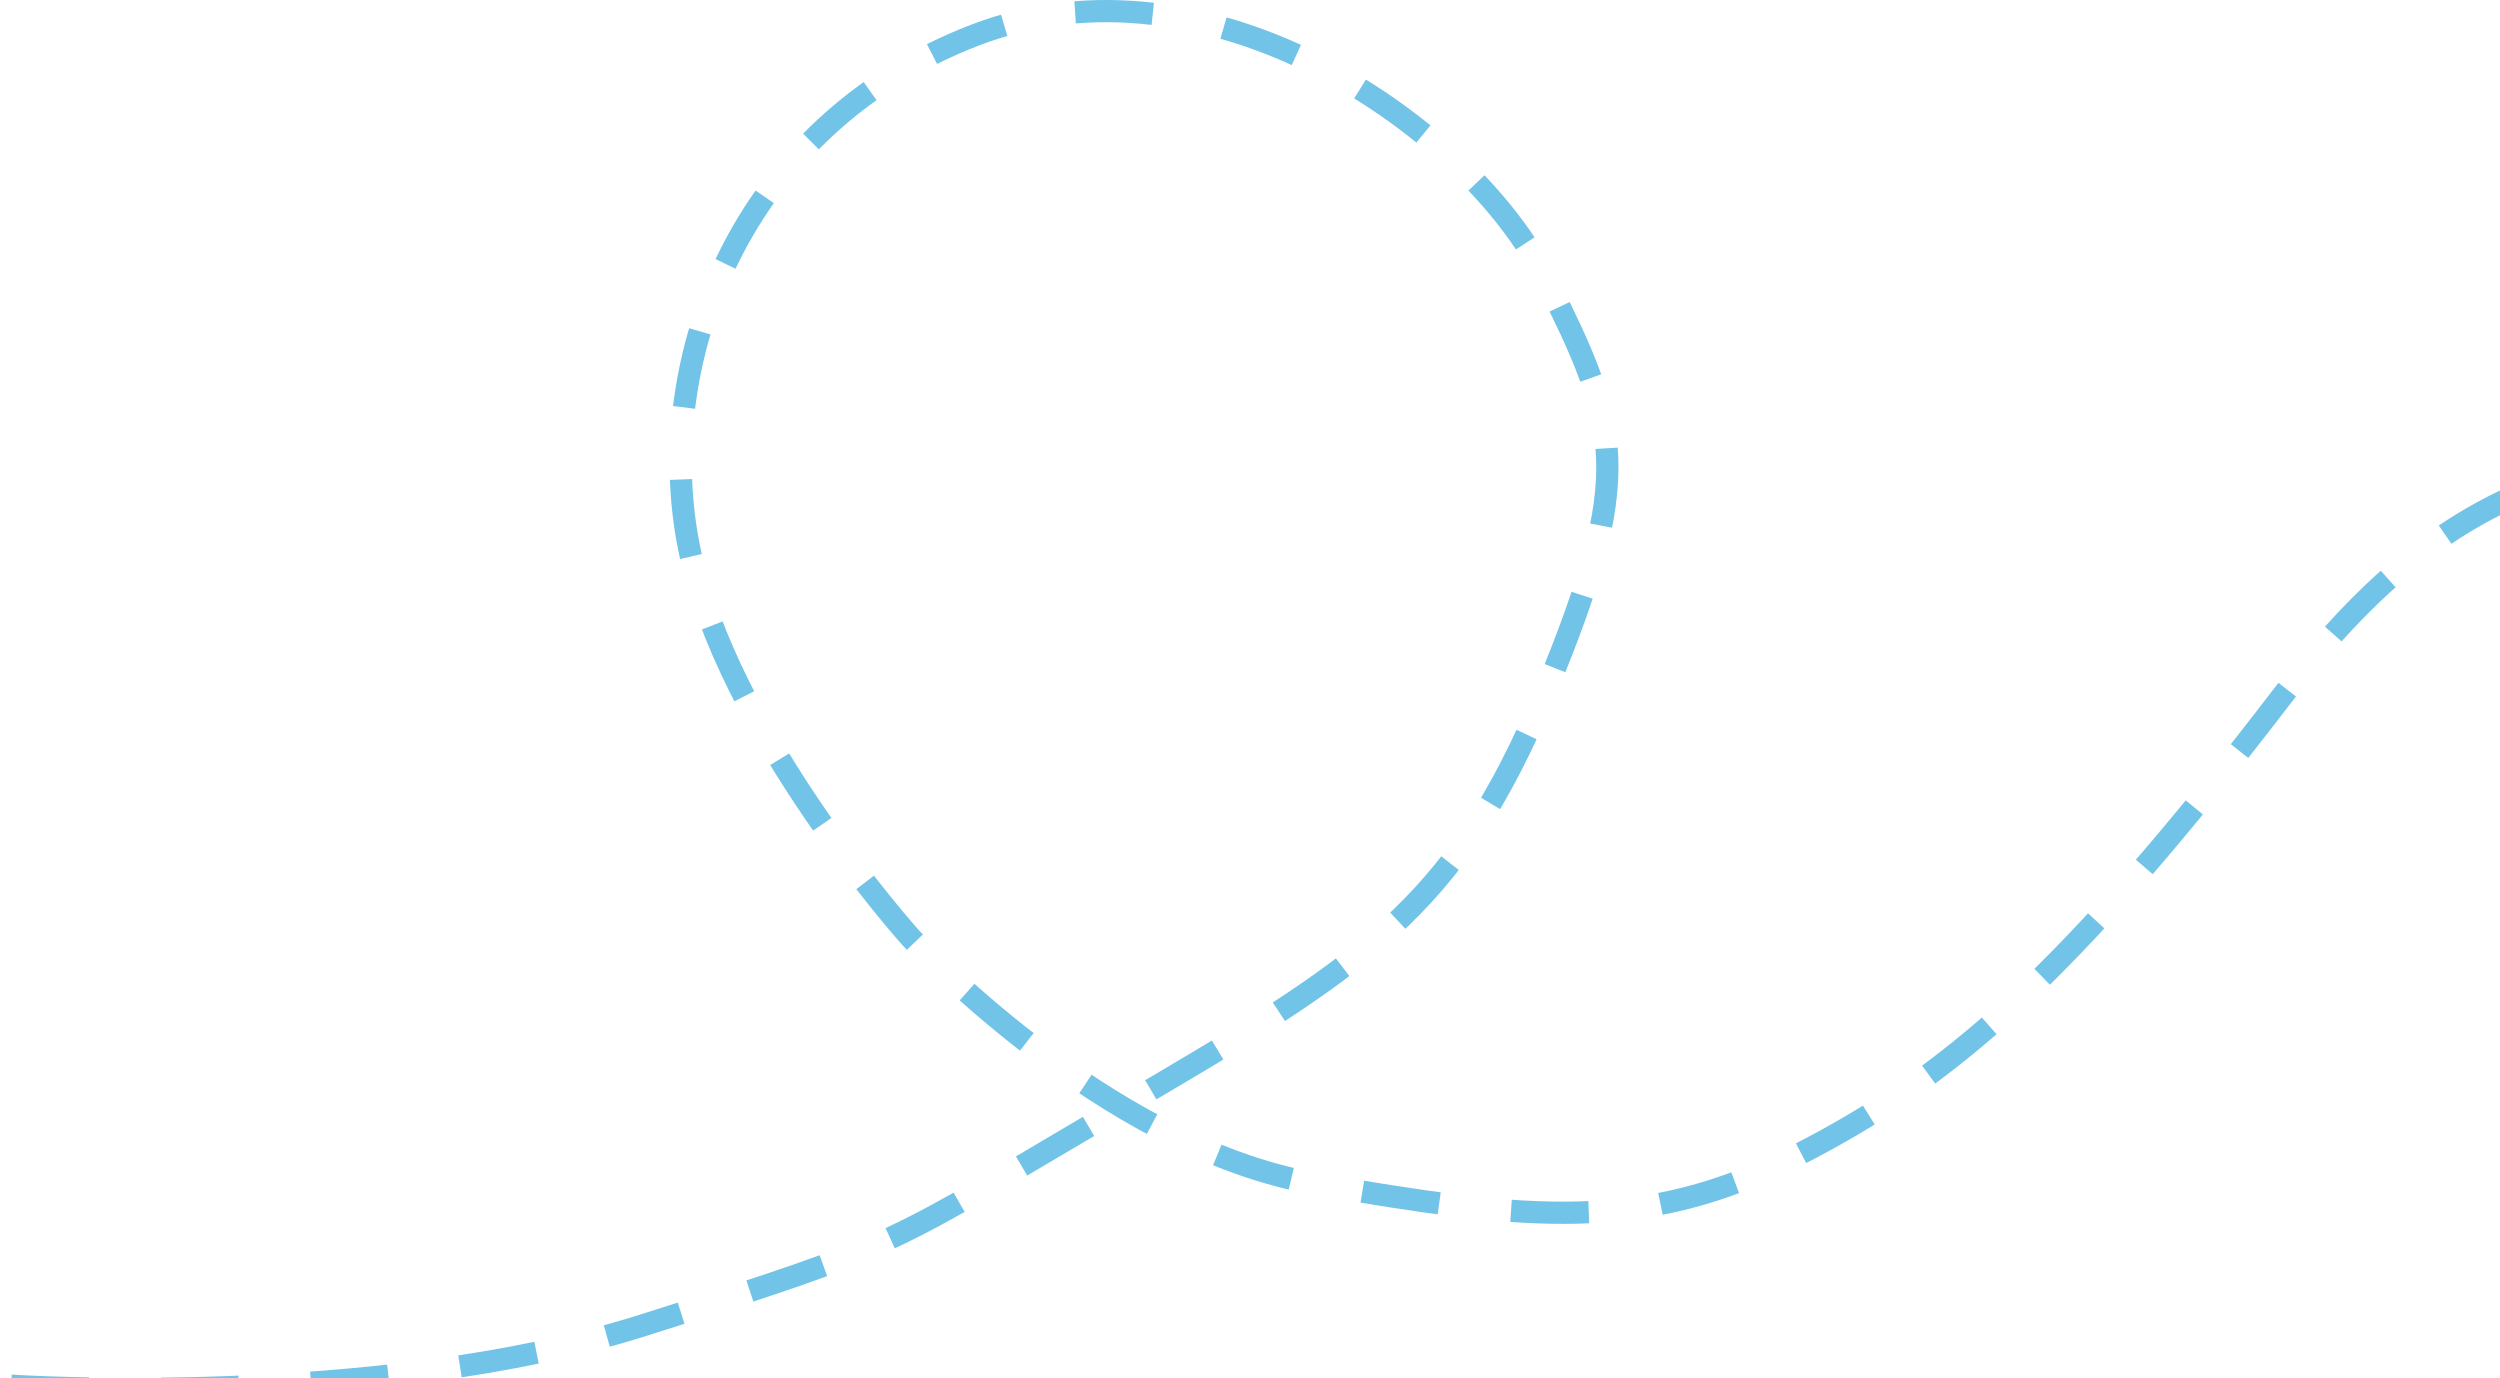
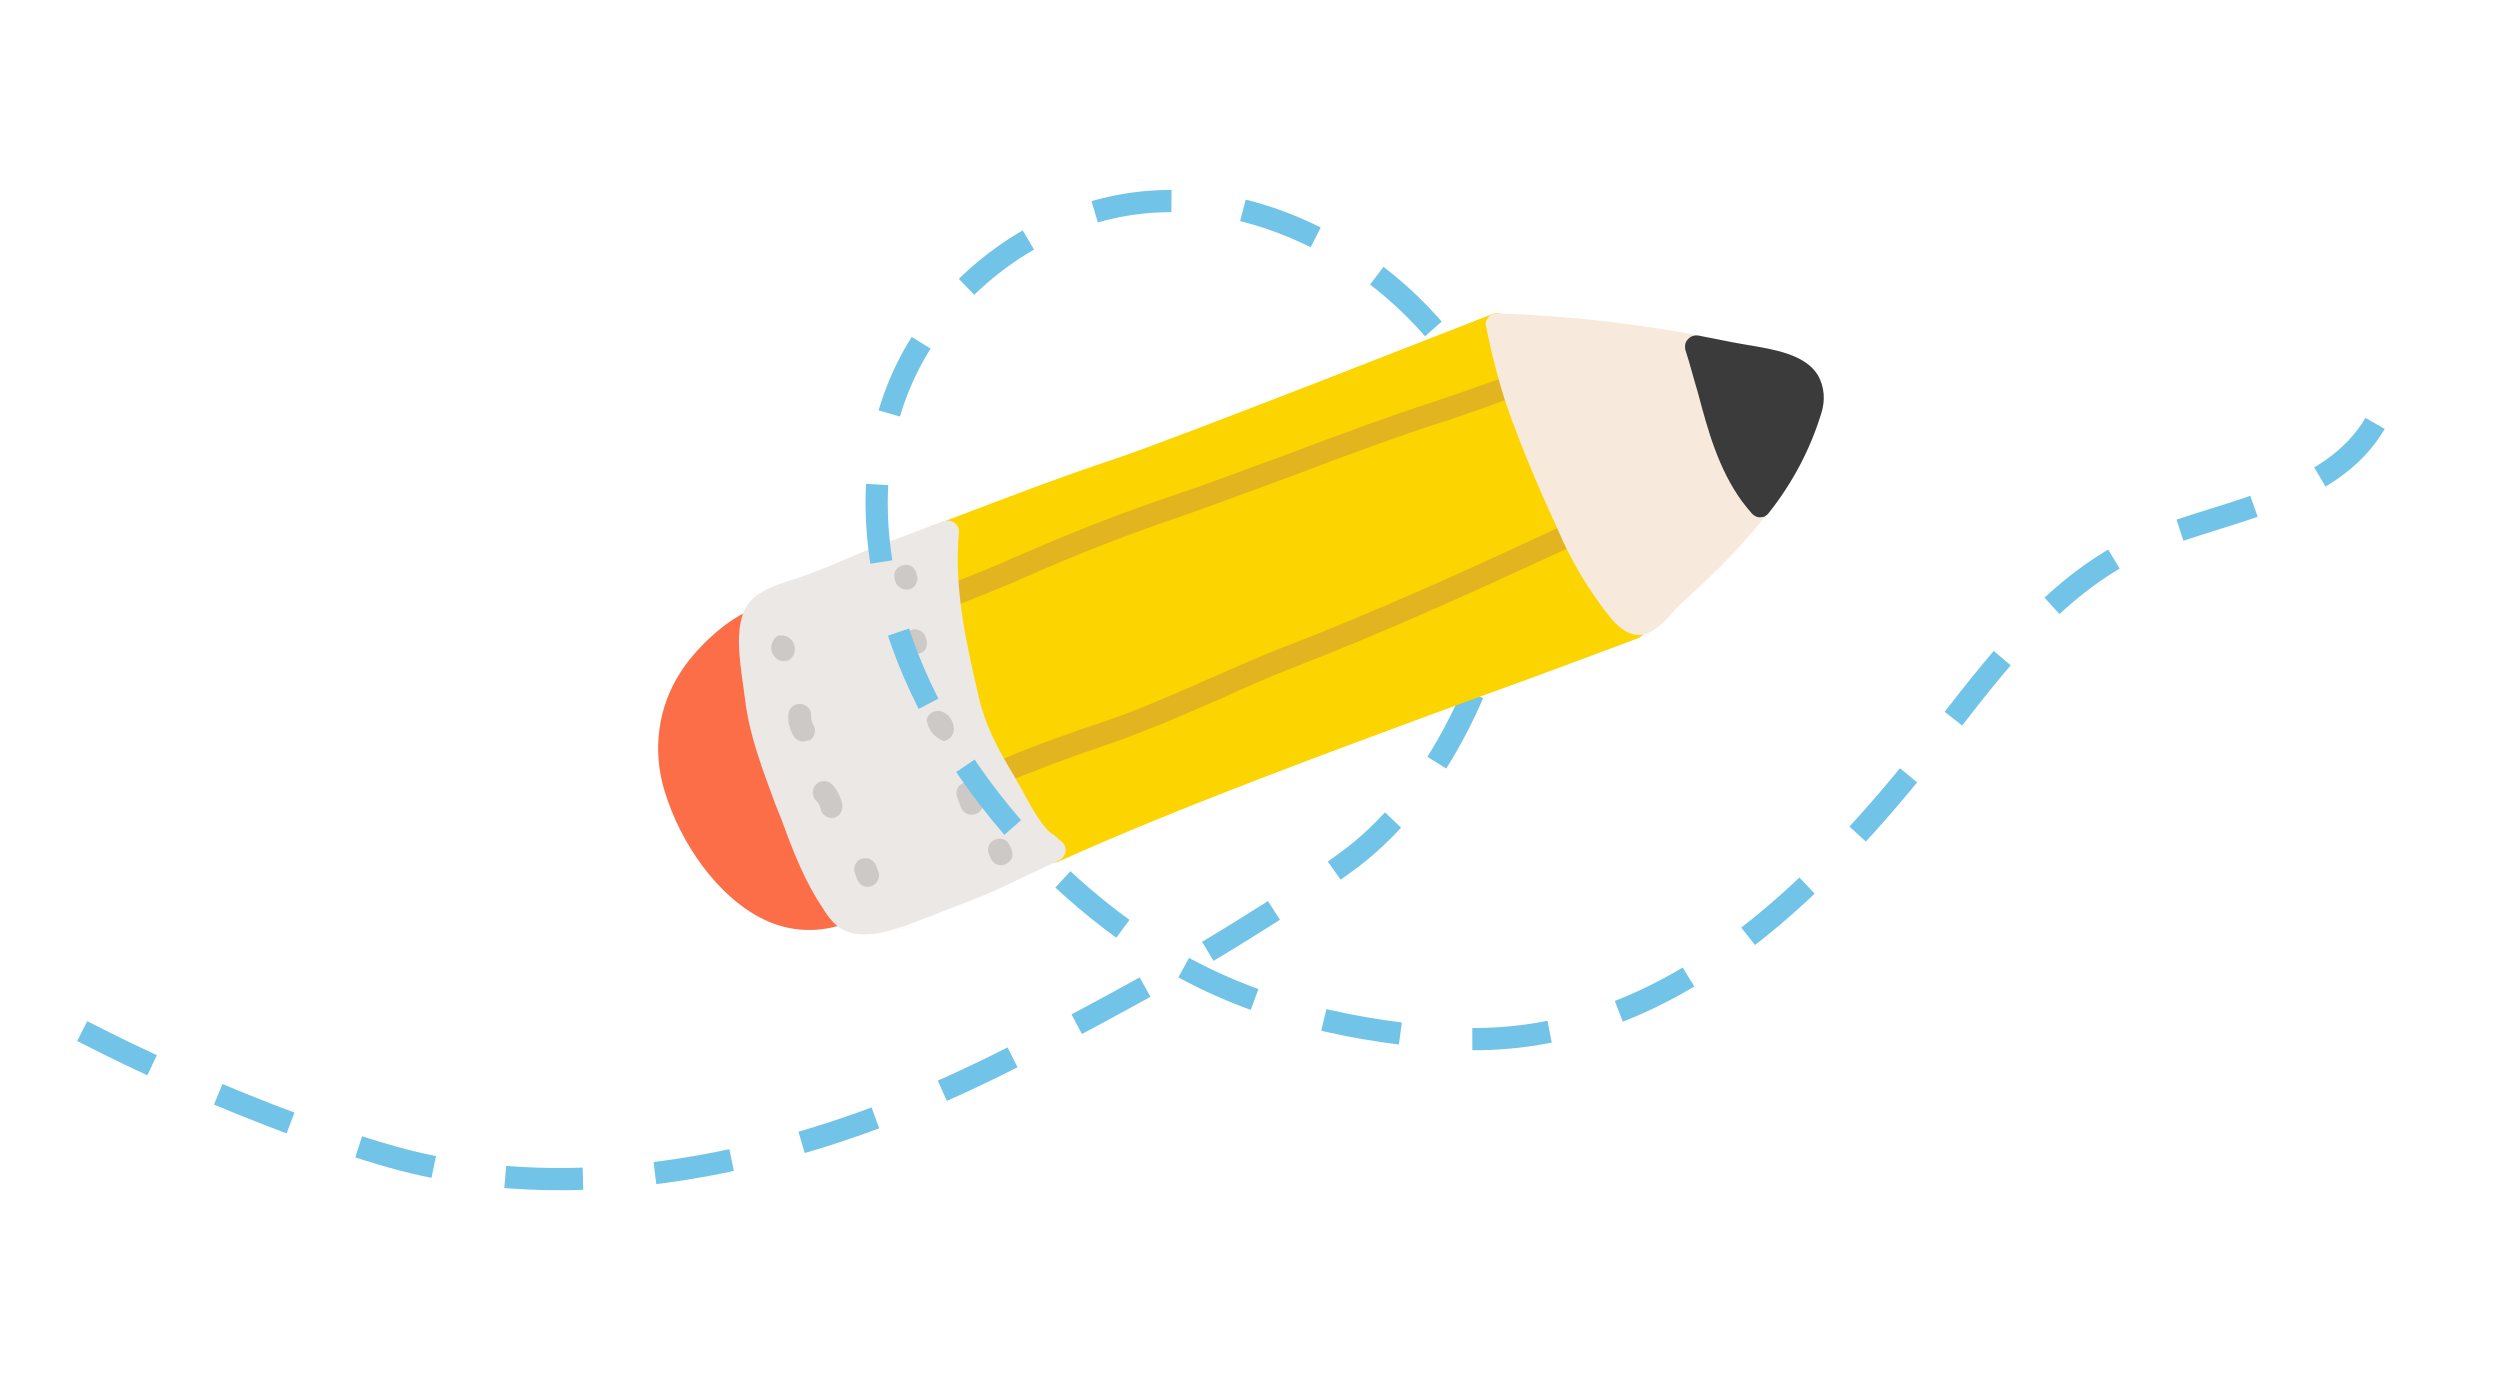
- <svg xmlns="http://www.w3.org/2000/svg" fill="none" viewBox="-18 0 450 248">
-   <path d="M-16 249.424C-16 249.424 49.745 253.783 97.838 238.526C145.931 223.268 140.916 224.454 183.898 199.241C226.88 174.028 243.778 163.95 260.153 124.547C276.528 85.144 273.498 76.69 260.153 49.99C246.809 23.29 199.909 -10.028 157.455 6.339C115.001 22.706 99.337 65.145 106.009 98.486C112.68 131.827 145.931 168.8 145.931 168.8C145.931 168.8 180.501 206.384 218.71 213.052C256.918 219.72 278.07 221.954 305.362 208.011C332.653 194.069 353.956 176.074 393.377 124.547C432.799 73.021 458.271 91.813 487.382 65.14C516.493 38.467 462.516 17.857 462.516 17.857" stroke="#71C3E7" stroke-width="4" stroke-dasharray="14 13" />
+ <svg xmlns="http://www.w3.org/2000/svg" version="1.1" id="Layer_1" x="0px" y="0px" viewBox="0 0 450 248" style="enable-background:new 0 0 450 248;" xml:space="preserve">
+   <style type="text/css">
+ 	.st0{fill:none;stroke:#71C3E7;stroke-width:4;stroke-dasharray:14,13;}
+ 	.st1{fill:#FCD400;}
+ 	.st2{fill:#FC6E47;}
+ 	.st3{fill:#E2B420;}
+ 	.st4{fill:#EBE8E5;}
+ 	.st5{fill:#CCC9C6;}
+ 	.st6{fill:#F7EADC;}
+ 	.st7{fill:#3B3B3B;}
+ </style>
+   <path class="st0" d="M14.8,185.6c4.5,2.3,10.9,5.5,18.7,8.9c12.7,5.6,28.4,11.5,39.1,14.3c40.2,10.4,80.3-5.7,90.5-9.7  c14-5.6,30.4-14.5,41.7-20.7c6.2-3.4,12.9-7.2,20.5-12c4-2.5,13.1-8.2,18.3-12.2c6.7-5.2,17.7-16.2,25.2-39" />
+   <g id="Master_x2F_Stickers_x2F_Pencil_1">
+     <g id="pencil-1" transform="translate(205, 271)">
+       <g id="stickers_expanded">
+         <path id="Path" class="st1" d="M90.6-159.8c-1-0.8-1.9-1.7-2.7-2.7l0,0c-3.6-4.6-6.6-9.6-8.9-14.9c-3.6-7.9-6.1-13.9-8.4-20     c-1.8-5.1-3.2-10.3-4.2-15.6c-0.1-0.6-0.5-1.1-1-1.4c-0.5-0.3-1.2-0.3-1.7-0.1l0,0c-0.6,0.2-56.9,22.4-68,26.1     c-10,3.3-19.8,7.1-29.3,10.7l-1.6,0.6c-0.7,0.3-1.2,1-1.3,1.8c-1,10.6,1.3,20.7,3.5,30.4c1.4,6.1,4,10.8,7,15.9     c0.5,0.8,1,1.7,1.5,2.7c1.8,3.3,3.8,7.1,6.6,9l1.3,1.1c0.6,0.5,1.4,0.6,2.1,0.3c21.7-9.8,49.7-20.1,76.7-30     c9.7-3.5,18.8-6.9,27.6-10.2l0,0c0.7-0.3,1.2-0.8,1.3-1.5C91.4-158.5,91.1-159.2,90.6-159.8L90.6-159.8z" />
+         <path id="Path_00000071527538163715550060000012091287226789890196_" class="st2" d="M-68.3-160.6c-0.6-0.5-1.4-0.6-2.2-0.3     c-4.5,2-9.7,7.2-12,10.9c-4.1,6.3-5.1,14.1-2.9,21.3c3,9.9,9.7,18.9,17.1,22.8c4.6,2.5,10,3,15,1.3l0.1,0     c0.6-0.2,1.1-0.8,1.3-1.4c0.2-0.6,0-1.3-0.5-1.8c-0.4-0.5-0.8-1-1.1-1.5l-0.1-0.2l0,0c-3-4.4-5.1-9.8-7-15.1l-1.2-3     c-2.3-6-4.4-11.7-5.2-17.8c-0.1-0.7-0.2-1.5-0.3-2.4c-0.5-3.3-1.2-7.8-0.5-10.6C-67.5-159.3-67.7-160.1-68.3-160.6z" />
+         <path id="Path_00000163763477755805290090000006424144115890013624_" class="st3" d="M67.3-199.5L67.3-199.5     c-0.4,0.2-9.8,3.6-14,4.9c-5.7,1.8-16.1,5.6-26.1,9.4c-7.4,2.7-14.3,5.3-18.6,6.8c-10.1,3.4-19.9,7.2-30,11.7     c-4.5,2-11.8,4.8-12.1,4.9c-1,0.4-2.2-0.1-2.6-1.2c-0.4-1,0.1-2.2,1.2-2.6c0.1,0,7.5-2.8,11.9-4.8c10.2-4.5,20.1-8.4,30.3-11.8     c4.2-1.4,11.2-4,18.5-6.7c10.1-3.8,20.5-7.6,26.4-9.5c4.1-1.3,13.8-4.8,13.9-4.8c1-0.4,2.2,0.1,2.6,1.2     C69-201.1,68.4-200,67.3-199.5L67.3-199.5z" />
+         <path id="Path_00000119803636711428089710000003948739582646892691_" class="st3" d="M0.6-139.3c-2.1,0.8-4.1,1.6-6.2,2.3     c-3.8,1.3-11.1,3.8-17.7,6.6c-1,0.4-2.2-0.1-2.7-1.1c-0.2-0.5-0.2-1.1,0-1.6c0.2-0.5,0.6-0.9,1.1-1.1c6.7-2.9,14.1-5.4,18-6.7     c6.6-2.2,13.1-5.1,19.5-7.9c4.6-2,9.4-4.2,14.2-6c16.5-6.4,32.8-13.8,49.3-21.5c0.7-0.3,1.5-0.3,2.1,0.1c0.6,0.4,1,1.2,0.9,1.9     c-0.1,0.7-0.6,1.4-1.3,1.7c-16.6,7.7-32.9,15.1-49.6,21.6c-4.7,1.8-9.4,3.9-14,6C9.7-143.1,5.3-141.1,0.6-139.3z" />
+         <path id="Path_00000079477175192875244100000017925458920099270818_" class="st4" d="M-32.4-175.1c0.1-0.7-0.2-1.4-0.8-1.8     c-0.6-0.4-1.3-0.5-2-0.3c-3.4,1.3-6.7,2.6-10.1,3.8c-2.6,1-5.3,2.1-7.8,3.2c-2.5,1.1-5,2.1-7.6,3c-0.5,0.2-1.1,0.4-1.8,0.6     c-2.6,0.8-5.8,1.9-7.5,3.9c-3,3.4-1.9,10.3-1.2,15.3c0.1,0.8,0.2,1.6,0.3,2.2c0.8,6.7,3.1,12.5,5.4,18.8l1.2,3     c2,5.5,4.2,11.2,7.5,16l0.1,0.2c0.9,1.4,2.2,3.2,4.2,3.9c3.6,1.3,8.3-0.2,12.4-1.8c1-0.4,2-0.8,2.9-1.1c0.9-0.4,1.8-0.7,2.5-1     c5.1-1.9,9-3.5,12.6-5.3c2.4-1.2,4.9-2.3,7.7-3.6c0.6-0.3,1.1-0.9,1.2-1.6c0.1-0.7-0.2-1.4-0.7-1.8l-1.4-1.2     c-0.1-0.1-0.1-0.1-0.2-0.1c-1.9-1.3-3.8-4.8-5.3-7.6c-0.6-1-1.1-2-1.6-2.8c-2.9-4.9-5.3-9.2-6.5-14.7     C-31.1-155.3-33.3-165.1-32.4-175.1z" />
+         <path id="Path_00000140713586474708697660000009240865642175525264_" class="st5" d="M-48.1-111.5L-48.1-111.5     c-1.1,0.4-2.2-0.1-2.6-1.2l-0.4-1.1c-0.3-0.7-0.1-1.4,0.3-2s1.2-0.8,1.9-0.7c0.7,0.1,1.3,0.6,1.6,1.3l0.4,1.1     C-46.5-113.1-47.1-111.9-48.1-111.5z" />
+         <path id="Path_00000147913041884054993770000006062560041252754325_" class="st5" d="M-54.6-123.9l-0.3,0.1     c-0.5,0.1-1.1,0-1.5-0.3c-0.5-0.3-0.8-0.8-0.9-1.3c-0.1-0.6-0.4-1.1-0.8-1.5c-0.8-0.8-0.8-2.1,0-2.9c0.8-0.8,2.1-0.8,2.9,0     c0.9,1,1.5,2.2,1.8,3.5C-53.2-125.3-53.7-124.3-54.6-123.9L-54.6-123.9z" />
+         <path id="Path_00000064346791911099690290000004931953386508901810_" class="st5" d="M-59.7-137.7c-1,0.4-2,0-2.5-0.9     c-0.7-1.2-1-2.5-0.9-3.8c0.1-1.1,1-2,2.2-1.9c1.1,0.1,2,1,1.9,2.2c0,0.6,0.1,1.1,0.4,1.6c0.3,0.5,0.4,1,0.2,1.6     c-0.1,0.5-0.5,1-1,1.2L-59.7-137.7z" />
+         <path id="Path_00000025419620189502348950000008598171568236261550_" class="st5" d="M-63.2-152.1c-0.9,0.3-1.8,0-2.4-0.7     c-0.5-0.6-0.7-1.4-0.5-2.2c0.2-0.7,0.6-1.3,1.2-1.6c1.1-0.2,2.2,0.3,2.7,1.3s0.3,2.2-0.6,3C-62.9-152.2-63.1-152.1-63.2-152.1     L-63.2-152.1z" />
+         <path id="Path_00000080178768486751079610000014177330873765143988_" class="st5" d="M-39.4-153.4L-39.4-153.4     c-0.5,0.2-1.1,0.2-1.6,0s-0.9-0.6-1.1-1.1l-0.1-0.4c-0.2-0.5-0.2-1.1,0-1.6c0.2-0.5,0.6-0.9,1.2-1.1c1.1-0.4,2.2,0.2,2.6,1.2     l0.1,0.4c0.2,0.5,0.2,1.1,0,1.6C-38.4-153.9-38.9-153.6-39.4-153.4z" />
+         <path id="Path_00000140720037935260198270000016553074904956745118_" class="st5" d="M-34.6-137.8c-0.1,0.1-0.3,0.1-0.5,0.2     c-1.7-0.6-2.9-2.1-3.1-3.9c0.3-1.1,1.4-1.7,2.5-1.5c1.4,0.4,2.3,1.7,2.4,3.1C-33.3-138.9-33.8-138.1-34.6-137.8L-34.6-137.8z" />
+         <path id="Path_00000085950750339151574690000009695730110489550763_" class="st5" d="M-29.3-124.5L-29.3-124.5     c-0.5,0.2-1.1,0.2-1.6,0c-0.5-0.2-0.9-0.6-1.1-1.1l-0.7-1.9c-0.4-1.1,0.1-2.2,1.2-2.6c1.1-0.4,2.2,0.1,2.6,1.2l0.7,1.9     c0.2,0.5,0.2,1.1-0.1,1.6S-28.8-124.7-29.3-124.5L-29.3-124.5z" />
+         <path id="Path_00000054233853284862887370000003583619840511815085_" class="st5" d="M-24.1-115.4L-24.1-115.4     c-1.1,0.4-2.2-0.1-2.6-1.2l-0.3-0.7c-0.4-1.1,0.1-2.2,1.2-2.6c1.1-0.4,2.2,0.1,2.6,1.2l0.3,0.7c0.2,0.5,0.2,1.1,0,1.6     C-23.2-116-23.6-115.6-24.1-115.4L-24.1-115.4z" />
+         <path id="Path_00000097473721774524329220000014210779729422278310_" class="st5" d="M-41.1-165L-41.1-165     c-0.5,0.2-1.1,0.2-1.6-0.1c-0.5-0.2-0.9-0.6-1.1-1.1l-0.1-0.4c-0.4-1.1,0.1-2.2,1.2-2.6c1.1-0.4,2.2,0.1,2.6,1.2l0.1,0.4     c0.2,0.5,0.2,1.1-0.1,1.6C-40.2-165.6-40.6-165.2-41.1-165L-41.1-165z" />
+         <path id="Path_00000091730601083747187310000013996504472596605091_" class="st6" d="M122.2-203.5c-2.3-3.7-7.8-4.6-12.6-5.4     c-1-0.2-1.9-0.3-2.8-0.5c-13.9-3-28-4.7-42.3-5.2c-0.6,0-1.2,0.2-1.6,0.7c-0.4,0.5-0.6,1.1-0.4,1.7c1.1,5.5,2.5,10.9,4.4,16.2     c2.3,6.2,4.8,12.3,8.5,20.3c2.4,5.7,5.6,11,9.4,15.8c1.1,1.3,2.8,3.1,5,3.2c0.6,0,1.3-0.1,1.8-0.3c1.6-0.8,3.1-2,4.2-3.5     c0.8-0.9,1.7-1.8,2.7-2.7c13.2-11.7,21.1-22.7,24.2-33.5C123.6-198.9,123.4-201.4,122.2-203.5L122.2-203.5z" />
+         <path id="Path_00000183945343763288850120000009932771691251413175_" class="st7" d="M122.2-203.5c-2.3-3.7-7.8-4.6-12.6-5.4     c-1-0.2-1.9-0.3-2.8-0.5c-2.1-0.4-4.1-0.8-6.1-1.2c-0.7-0.1-1.4,0.1-1.9,0.7c-0.5,0.5-0.6,1.3-0.4,2c0.8,2.4,1.4,4.9,2.2,7.5     c1.8,6.8,3.7,13.8,8,19.7c0.6,0.8,1.2,1.5,1.8,2.2c0.4,0.4,1,0.7,1.6,0.6c0.2,0,0.4-0.1,0.6-0.1c0.3-0.2,0.6-0.4,0.8-0.7     c4.2-5.3,7.4-11.3,9.4-17.8C123.6-198.9,123.4-201.4,122.2-203.5L122.2-203.5z" />
+       </g>
+     </g>
+   </g>
+   <path class="st0" d="M258,59.2c-10.6-12.2-25.7-20.9-41.9-22.7c-15.8-1.8-31.3,4.4-42.5,15.5c-23.9,23.7-17.8,58.7-0.8,84.4  c9,13.7,21,25.7,34.9,34.6c15.6,10,33.4,14.3,51.7,15.8c37.5,3.1,65.3-23.6,87.1-50.9c10.7-13.5,21.4-29.1,37.2-37  c13.9-6.9,35.8-8.1,44.1-23.2c1.8-3.2,2.3-6.9,1.2-10.4" />
</svg>
